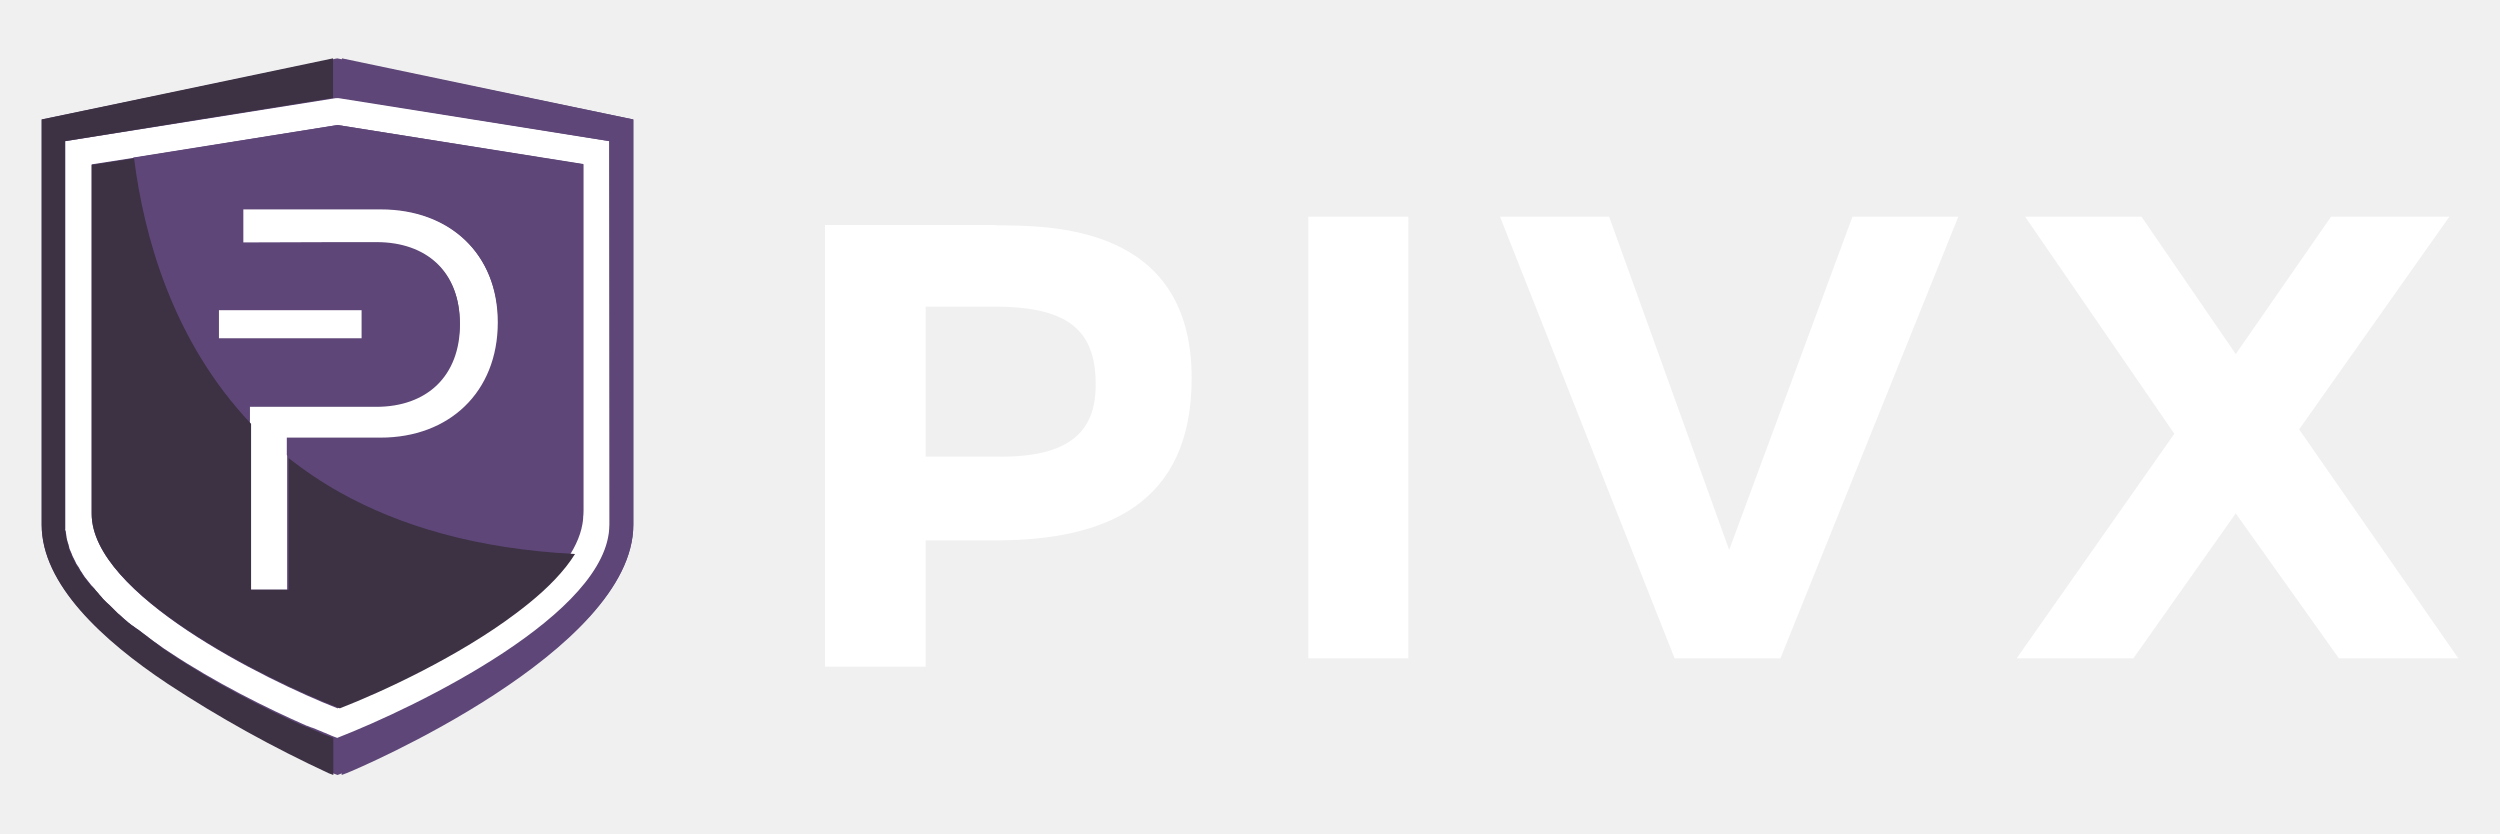
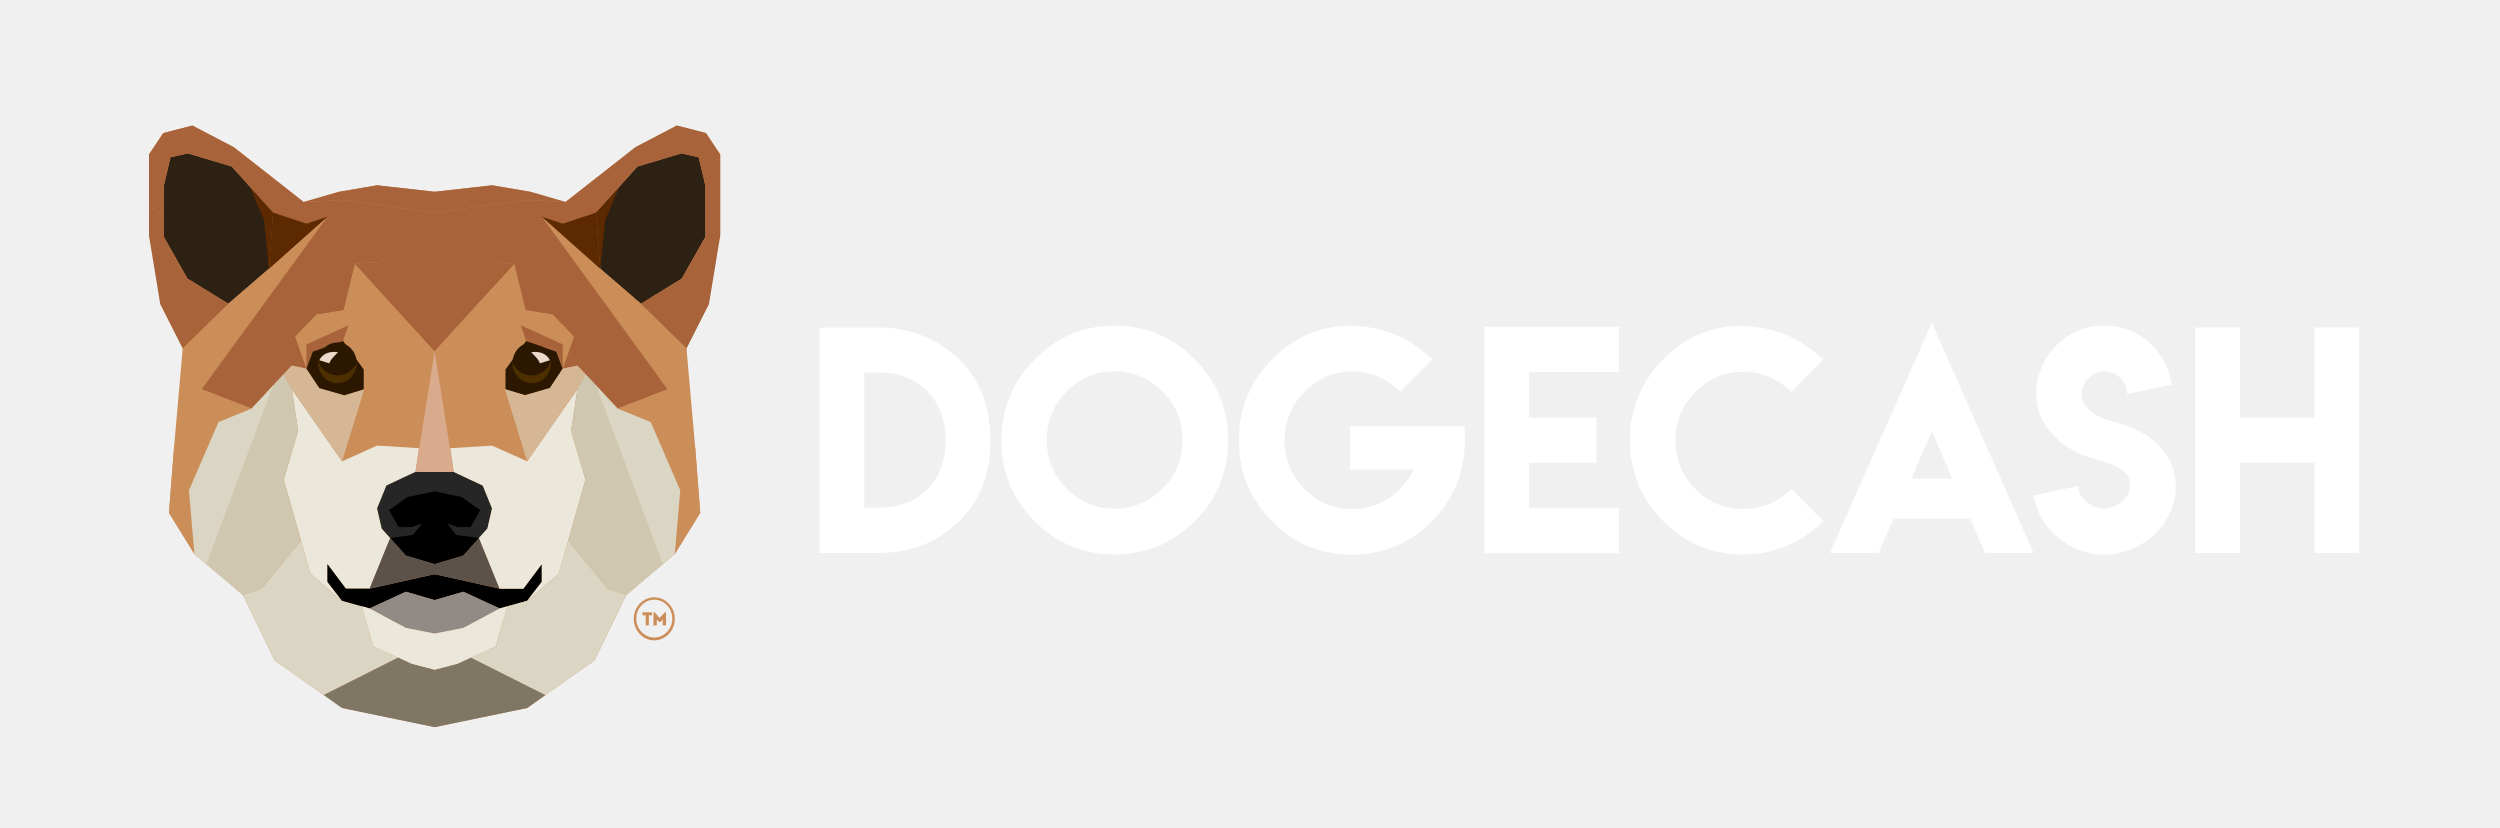
- <svg xmlns="http://www.w3.org/2000/svg" width="300px" height="100px" viewBox="0 0 300 100" version="1.1">
-   <g id="Artboard" stroke="none" stroke-width="1" fill="none" fill-rule="evenodd">
-     <g id="DOGECASH_Logo-01" transform="translate(5, 6.966292)" fill-rule="nonzero">
-       <path d="M35.464,0.034 L0,7.369 L0,56.013 C0,63.135 7.373,69.865 15.358,75.1 C21.615,79.159 28.162,82.721 34.924,85.819 L35.5,86.034 L36.075,85.819 C37.514,85.285 71,71.183 71,56.013 L71,7.369 L35.464,0.034 Z" id="Shape" fill="#FFFFFF" />
-       <path d="M35.464,0.034 L0,7.369 L0,56.013 C0,63.135 7.373,69.865 15.358,75.1 C21.615,79.159 28.162,82.721 34.924,85.819 L35.5,86.034 L36.075,85.819 C37.514,85.285 71,71.183 71,56.013 L71,7.369 L35.464,0.034 Z M68.123,56.013 C68.123,66.625 45.068,77.842 35.464,81.581 L34.997,81.403 L34.817,81.332 L34.493,81.189 L34.313,81.118 L33.989,80.976 L33.882,80.94 L33.486,80.762 L33.378,80.726 L32.947,80.548 L32.874,80.513 L32.407,80.335 L32.372,80.335 L31.832,80.12 L31.796,80.12 C27.012,78.019 20.79,74.921 15.323,71.288 L14.675,70.861 L14.028,70.398 L13.417,69.97 L13.381,69.935 L12.805,69.507 L12.769,69.472 L12.193,69.048 L12.157,69.012 L11.582,68.585 L11.51,68.549 L10.97,68.157 L10.898,68.121 L10.394,67.73 L10.322,67.658 L9.854,67.267 L9.782,67.195 L9.351,66.804 L9.243,66.732 L8.847,66.34 L8.739,66.234 L8.344,65.842 L8.236,65.735 L7.84,65.379 L7.732,65.273 L7.372,64.917 L7.265,64.774 L6.941,64.418 L6.833,64.276 L6.51,63.92 L6.402,63.778 L6.114,63.422 L5.97,63.279 L5.719,62.959 L5.575,62.781 L5.323,62.461 L5.179,62.283 L4.962,61.962 L4.854,61.784 L4.637,61.464 L4.529,61.249 C4.457,61.142 4.422,61.034 4.35,60.964 L4.206,60.749 C4.144,60.661 4.095,60.565 4.062,60.464 L3.954,60.249 C3.918,60.142 3.846,60.071 3.81,59.964 C3.782,59.888 3.746,59.816 3.703,59.749 C3.661,59.656 3.625,59.561 3.595,59.464 C3.559,59.357 3.523,59.321 3.487,59.214 C3.458,59.128 3.422,59.045 3.379,58.965 C3.339,58.887 3.314,58.802 3.307,58.715 C3.307,58.644 3.235,58.537 3.235,58.466 C3.228,58.379 3.203,58.294 3.163,58.217 C3.127,58.145 3.127,58.074 3.091,57.967 C3.055,57.86 3.055,57.789 3.019,57.682 C2.992,57.614 2.979,57.54 2.983,57.467 C2.983,57.396 2.946,57.289 2.946,57.182 C2.946,57.075 2.91,57.04 2.91,56.967 C2.9,56.858 2.876,56.75 2.838,56.647 C2.802,56.54 2.838,56.54 2.838,56.469 L2.838,9.971 L35.322,4.807 L35.61,4.807 L68.089,9.971 L68.125,56.015 L68.123,56.015 L68.123,56.013 Z" id="Shape" fill="#5E4778" />
-       <path d="M35.5,8.034 L11.042,11.97 L6,12.757 L6,54.664 C6,64.363 26.846,74.634 35.5,78.034 C40.541,76.065 49.695,71.771 56.454,66.618 C56.954,66.224 57.49,65.83 57.956,65.437 C60.28,63.54 62.211,61.536 63.463,59.496 C64.428,57.921 65,56.311 65,54.699 L65,12.757 L35.5,8.034 Z M21.268,30.259 L38.469,30.259 L38.469,33.838 L21.268,33.838 L21.268,30.259 Z M54.809,31.941 C54.809,40.423 48.909,45.899 40.756,45.899 L29.457,45.899 L29.457,63.792 L24.987,63.792 L24.987,41.853 L40.15,41.853 C46.228,41.853 50.197,38.167 50.197,31.94 C50.197,25.784 46.228,22.206 40.219,22.206 L35.5,22.206 L24.201,22.241 L24.201,18.162 L40.719,18.162 C48.908,18.162 54.808,23.458 54.808,31.94 L54.809,31.941 Z" id="Shape" fill="#5E4778" />
-       <path d="M36.033,0.034 L36.033,4.809 L36.175,4.809 L68.199,9.975 L68.199,56.002 C68.199,66.619 45.468,77.841 36,81.582 L36,86.034 L36.567,85.819 C37.986,85.284 71,71.176 71,55.999 L71,7.373 L36.033,0.034 Z" id="Path" fill="#5E4778" />
-       <path d="M40.681,45.547 L29.417,45.547 L29.417,47.641 C31.332,49.158 33.365,50.523 35.496,51.723 C42.613,55.769 51.768,58.501 63.462,59.034 C64.428,57.472 65,55.875 65,54.277 L65,12.719 L35.496,8.034 L11,11.938 C12.144,21.059 15.542,33.658 24.947,43.56 L24.947,41.573 L40.112,41.573 C46.191,41.573 50.161,37.917 50.161,31.742 C50.161,25.638 46.191,22.088 40.181,22.088 L35.461,22.088 L24.16,22.124 L24.16,18.078 L40.681,18.078 C48.835,18.078 54.735,23.366 54.735,31.706 C54.735,40.117 48.87,45.548 40.681,45.548 L40.681,45.547 Z M35.461,30.075 L38.391,30.075 L38.391,33.624 L21.227,33.624 L21.227,30.075 L35.461,30.075 Z" id="Shape" fill="#5E4778" />
-       <path d="M34.539,81.403 L34.362,81.332 L34.043,81.225 L33.866,81.154 L33.546,81.011 L33.44,80.976 L33.05,80.798 L32.944,80.762 L32.518,80.584 L32.447,80.548 L31.986,80.333 L31.916,80.333 L31.384,80.118 L31.348,80.118 C26.668,78.017 20.532,74.919 15.142,71.251 L14.504,70.824 L13.866,70.326 L13.263,69.898 L13.227,69.863 L12.66,69.435 L12.625,69.399 L12.057,68.972 L12.022,68.936 L11.455,68.509 L11.383,68.473 L10.851,68.081 L10.78,68.046 L10.284,67.654 L10.213,67.586 L9.752,67.194 L9.681,67.123 L9.256,66.731 L9.149,66.659 L8.759,66.268 L8.653,66.161 L8.263,65.769 L8.156,65.663 L7.766,65.307 L7.66,65.2 L7.305,64.844 L7.199,64.702 L6.88,64.346 L6.773,64.203 L6.454,63.847 L6.348,63.705 L6.029,63.42 L5.887,63.278 L5.639,62.957 L5.497,62.779 L5.249,62.459 L5.107,62.281 L4.893,61.961 L4.787,61.783 L4.573,61.462 L4.467,61.284 C4.395,61.178 4.36,61.069 4.289,60.999 L4.147,60.784 L4.006,60.499 L3.899,60.284 C3.864,60.177 3.793,60.106 3.758,59.999 C3.73,59.924 3.694,59.852 3.651,59.784 C3.61,59.691 3.575,59.596 3.545,59.499 C3.509,59.392 3.474,59.356 3.439,59.249 C3.41,59.164 3.375,59.08 3.333,59 C3.288,58.924 3.264,58.838 3.261,58.751 C3.261,58.644 3.19,58.536 3.19,58.466 C3.183,58.378 3.159,58.294 3.119,58.216 C3.084,58.145 3.084,58.074 3.048,57.967 C3.013,57.86 3.013,57.789 2.977,57.682 C2.95,57.613 2.938,57.54 2.941,57.467 C2.941,57.395 2.906,57.289 2.906,57.182 C2.906,57.075 2.87,57.039 2.87,56.967 C2.86,56.857 2.836,56.75 2.799,56.646 C2.764,56.54 2.799,56.54 2.799,56.468 L2.799,9.971 L34.825,4.807 L34.967,4.807 L34.967,0.034 L0,7.369 L0,56.013 C0,63.135 7.27,69.865 15.142,75.1 C21.311,79.159 27.766,82.721 34.433,85.819 L35,86.034 L35,81.581 L34.539,81.403" id="Path" fill="#3D3144" />
-       <path d="M35.776,52.113 C33.624,50.904 31.573,49.529 29.64,48.001 L29.64,63.802 L25.129,63.802 L25.129,43.889 C15.636,33.879 12.244,21.186 11.09,12.034 L6,12.82 L6,54.687 C6,64.376 27.041,74.637 35.776,78.034 C40.864,76.067 50.104,71.777 56.926,66.629 C57.431,66.235 57.972,65.842 58.442,65.449 C60.787,63.554 62.736,61.552 64,59.514 C52.198,58.906 42.994,56.153 35.776,52.113" id="Path" fill="#3D3144" />
-       <polygon id="Path" fill="#FFFFFF" points="238.01 19.034 251.978 19.034 263.292 35.522 274.728 19.034 288.927 19.034 270.897 44.56 290 72.034 275.669 72.034 263.288 54.64 251.006 72.034 237 72.034 255.919 45.085" />
-       <polygon id="Path" fill="#FFFFFF" points="230 19.034 208.655 72.034 195.952 72.034 175 19.034 188.096 19.034 202.5 59.023 217.298 19.034" />
-       <rect id="Rectangle" fill="#FFFFFF" x="152" y="19.034" width="12" height="53" />
-       <path d="M114.441,20.068 L114.441,20.034 L94,20.034 L94,73.034 L106.083,73.034 L106.083,57.881 L114.441,57.881 C127.751,57.881 138,53.507 138,38.41 C138,19.849 120.814,20.126 114.441,20.068 Z M126.48,39.441 C126.409,44.679 123.492,48.019 114.441,47.826 L106.083,47.826 L106.083,29.834 L114.441,29.834 C123.709,29.834 126.567,33.093 126.48,39.441 Z" id="Shape" fill="#FFFFFF" />
+ <svg xmlns="http://www.w3.org/2000/svg" width="302px" height="100px" viewBox="0 0 302 100" version="1.1">
+   <g id="Page-1" stroke="none" stroke-width="1" fill="none" fill-rule="evenodd">
+     <g id="Group-5" transform="translate(0.824891, 0)">
+       <g id="Group-2-Copy-2" transform="translate(17.17511, 15)" fill-rule="nonzero">
+         <path d="M88.157,29.981 L86.401,29.981 L86.401,46.337 L88.208,46.337 C93.068,46.337 96.235,43.077 96.235,38.159 C96.235,33.285 93.013,29.982 88.157,29.982 L88.157,29.981 Z M88.174,24.558 C92.408,24.558 95.725,26.258 98.024,28.563 C100.433,31.007 101.637,34.219 101.637,38.202 C101.637,42.184 100.432,45.385 98.024,47.807 C95.371,50.465 92.087,51.794 88.174,51.794 L81,51.794 L81,24.575 L88.174,24.575 L88.174,24.558 Z M110.852,32.296 C109.245,33.941 108.443,35.895 108.443,38.16 C108.443,40.446 109.246,42.401 110.852,44.022 C112.446,45.632 114.38,46.439 116.655,46.439 C118.896,46.439 120.825,45.634 122.441,44.022 C124.058,42.412 124.866,40.457 124.866,38.159 C124.866,35.884 124.058,33.93 122.441,32.296 C120.835,30.674 118.907,29.863 116.654,29.863 C114.369,29.863 112.435,30.674 110.852,32.296 M126.321,28.411 C129.009,31.125 130.352,34.386 130.352,38.193 C130.352,42.012 129.009,45.267 126.321,47.959 C123.645,50.64 120.423,51.98 116.655,51.98 C112.875,51.97 109.653,50.629 106.988,47.959 C104.312,45.255 102.975,42.001 102.975,38.193 C102.975,34.397 104.313,31.136 106.988,28.41 C109.676,25.695 112.897,24.338 116.655,24.338 C120.412,24.338 123.634,25.695 126.321,28.41 M145.336,24.39 C149.498,24.39 152.816,26.241 155.019,28.427 L151.155,32.33 C149.517,30.697 147.588,29.88 145.37,29.88 C143.106,29.88 141.177,30.697 139.582,32.33 C137.978,33.952 137.174,35.906 137.174,38.193 C137.174,40.479 137.978,42.434 139.583,44.057 C141.166,45.677 143.095,46.489 145.37,46.489 C148.873,46.489 151.581,44.29 152.761,41.724 L145.068,41.724 L145.068,36.503 L158.916,36.503 C159.301,41.593 157.647,45.289 154.985,47.959 C152.298,50.651 149.076,51.997 145.319,51.997 C141.528,51.997 138.311,50.651 135.67,47.959 C132.993,45.278 131.655,42.023 131.655,38.193 C131.655,34.397 132.994,31.136 135.669,28.41 C138.323,25.695 141.539,24.338 145.318,24.338 L145.336,24.389 L145.336,24.39 Z M177.562,24.491 L177.562,29.948 L166.725,29.948 L166.725,35.439 L174.853,35.439 L174.853,40.897 L166.725,40.897 L166.725,46.388 L177.562,46.388 L177.562,51.828 L161.306,51.828 L161.306,24.491 L177.562,24.491 Z M192.564,51.981 C188.795,51.97 185.578,50.629 182.914,47.959 C180.238,45.255 178.9,42.001 178.9,38.192 C178.9,34.397 180.238,31.136 182.913,28.411 C185.601,25.696 188.817,24.339 192.563,24.339 L192.546,24.406 C196.709,24.406 200.019,26.274 202.247,28.444 L198.383,32.348 C196.756,30.725 194.82,29.914 192.58,29.914 C190.305,29.914 188.376,30.725 186.793,32.348 C185.188,33.991 184.385,35.946 184.385,38.21 C184.385,40.497 185.188,42.451 186.794,44.074 C188.388,45.684 190.316,46.489 192.58,46.489 C194.854,46.489 196.794,45.678 198.399,44.057 L202.264,47.958 C200.052,50.173 196.77,51.979 192.564,51.979 M217.833,42.823 L215.375,37.061 L212.882,42.823 L217.833,42.823 Z M215.357,24 L227.667,51.794 L221.797,51.794 L219.974,47.655 L210.742,47.655 L208.92,51.794 L203.065,51.794 L215.357,24 Z M236.182,46.433 C237.679,46.433 239.33,45.177 239.33,43.666 C239.33,41.178 236.027,40.832 234.163,40.18 C230.876,39.047 227.973,36.321 227.973,32.612 C227.973,28.019 231.66,24.318 236.207,24.318 C240.352,24.318 243.787,27.424 244.343,31.463 L238.963,32.612 C238.963,31.117 237.72,29.861 236.239,29.861 C234.735,29.861 233.492,31.117 233.492,32.628 C233.492,35.082 236.566,35.734 238.439,36.296 C241.84,37.288 244.841,39.906 244.841,43.698 C244.841,48.291 240.761,52 236.223,52 C232.053,52 228.283,48.911 227.67,44.855 L233.051,43.698 C233.051,45.218 234.686,46.458 236.207,46.458 L236.182,46.433 Z M252.584,24.558 L252.584,35.456 L261.599,35.456 L261.599,24.558 L267,24.558 L267,51.794 L261.599,51.794 L261.599,40.879 L252.584,40.879 L252.584,51.794 L247.182,51.794 L247.182,24.558 L252.584,24.558 Z" id="Shape" fill="#FFFFFF" />
+         <g id="grafana_icon-(1)">
+           <g id="Group">
+             <polygon id="Path" fill="#CC8E58" points="67.275 1.072 63.763 0.165 58.754 2.784 50.316 9.403 50.316 9.403 46.055 8.166 41.442 7.382 34.5 8.166 27.558 7.382 22.945 8.166 18.684 9.403 18.684 9.403 10.246 2.784 5.237 0.165 1.725 1.072 0 3.65 0 9.878 0 13.486 1.226 17.59 1.351 21.694 4.073 27.076 4.261 32.747 3.014 39.14 2.411 46.955 5.487 51.925 10.288 55.987 11.348 56.874 15.172 64.772 21.116 68.958 21.116 68.958 23.319 70.525 34.5 72.835 34.5 72.835 34.5 72.835 34.5 72.835 34.5 72.835 45.681 70.525 47.884 68.958 53.828 64.772 57.652 56.874 58.712 55.987 63.513 51.925 66.589 46.955 65.986 39.14 64.739 32.747 64.927 27.076 67.649 21.694 67.774 17.59 69 13.486 69 9.878 69 3.65" />
+             <polygon id="Path" fill="#CC8E58" points="48.778 22.972 45.515 22.436 44.143 16.868 34.5 27.447 27.558 19.838 27.558 19.838 24.857 16.868 23.485 22.436 20.222 22.972 17.645 25.674 19.017 29.53 19.786 27.468 23.443 26.189 25.937 29.633 26 32.025 26 32.025 23.319 40.727 21.989 47.574 28.972 40.315 32.609 39.14 34.5 27.447 36.391 39.14 40.028 40.315 47.011 47.574 45.681 40.727 43 32.025 43 32.025 43.063 29.633 45.557 26.189 49.214 27.468 49.983 29.53 51.355 25.674" />
+             <g id="Path">
+               <polygon fill="#2D2113" points="14.985 10.682 9.997 5.114 4.676 3.526 2.598 4.001 1.787 7.444 1.787 13.61 4.635 18.642 9.581 21.694 14.486 17.466" />
+               <polygon fill="#2C1800" points="34.5 26.189 33.232 13.961 34.5 14.167" />
+               <polygon fill="#A8633A" points="23.443 9.156 18.684 9.403 10.246 2.784 5.237 0.165 1.725 1.072 0 3.65 0 9.878 1.787 11.177 1.787 7.444 2.598 4.001 4.676 3.526 9.997 5.114 14.985 10.682 14.486 17.466 9.581 21.694 6.36 32.025 12.387 34.355 17.25 29.159 19.017 29.53 17.645 25.674 19.411 23.818 20.222 22.972 23.485 22.436 24.857 16.868 28.036 16.621 30.717 13.961 32.962 17.219 34.5 27.447 34.5 10.682" />
+               <polygon fill="#CC8E58" points="5.487 51.925 4.822 44.233 8.396 35.984 12.387 34.355 6.36 32.025 21.552 11.177 14.486 17.466 9.581 21.694 4.073 27.076 3.014 39.14 2.411 46.955" />
+               <polygon fill="#A8633A" points="19.495 21.941 24.857 16.868 23.485 22.436 20.222 22.972 19.141 24.106" />
+               <polygon fill="#EBE8DB" points="23.319 57.575 19.495 54.296 16.273 42.934 18.019 37.057 17.25 32.025 23.319 40.727 27.558 38.83 32.609 39.14 32.193 42.006 28.681 43.656 27.558 46.419 28.12 48.852 29.138 49.986 26.644 56.111 23.776 56.111 21.552 53.142 21.552 55.286" />
+               <polygon fill="#5D2900" points="14.486 17.466 14.985 10.682 19.017 12.022 21.552 11.177" />
+               <polygon fill="#5D2900" points="13.883 11.527 14.486 17.466 14.985 10.682 12.2 7.651" />
+               <polygon fill="#A8633A" points="4.073 27.076 1.351 21.694 0 13.486 0 9.878 1.787 11.177 1.787 13.61 4.635 18.642 9.581 21.694" />
+               <polygon fill="#A8633A" points="19.017 29.53 19.017 26.602 24.088 24.292 23.443 26.189 19.786 27.468" />
+               <polygon fill="#D6B795" points="23.589 32.747 20.575 31.881 19.017 29.53 17.25 29.159 16.273 30.19 17.25 32.025 18.248 33.448 23.319 40.727 26 32.025" />
+               <polygon fill="#DBD5C3" points="27.101 63.081 25.709 58.235 23.319 57.575 19.495 54.296 18.352 50.296 13.592 56.111 11.348 56.874 15.172 64.772 21.116 68.958 25.709 66.649 30.094 64.442" />
+             </g>
+             <polygon id="Path" fill="#2D2113" points="54.015 10.682 59.003 5.114 64.324 3.526 66.402 4.001 67.213 7.444 67.213 13.61 64.365 18.642 59.419 21.694 54.514 17.466" />
+             <g transform="translate(43.02108, 26.18927)" id="Path">
+               <polygon fill="#2C1800" points="0.042 5.836 0.042 3.444 2.536 0 6.193 1.279 6.962 3.341 5.404 5.692 2.39 6.558" />
+               <g transform="translate(0.831325, 0)">
+                 <g>
+                   <path d="M2.348,4.145 C3.492,4.145 4.448,3.361 4.697,2.31 C4.718,2.413 4.718,2.516 4.718,2.64 C4.718,4.001 3.679,5.094 2.39,5.094 C1.102,5.094 0.062,4.001 0.062,2.64 C0.062,2.619 0.062,2.598 0.062,2.578 C0.416,3.485 1.309,4.145 2.348,4.145 Z" fill="#4D2F00" />
+                   <path d="M2.348,4.145 C1.309,4.145 0.416,3.485 0.062,2.578 C0.104,1.258 1.122,0.186 2.39,0.186 C3.575,0.186 4.552,1.114 4.697,2.31 C4.448,3.361 3.492,4.145 2.348,4.145 Z" fill="#2C1800" />
+                 </g>
+                 <path d="M3.367,2.701 L4.572,2.33 C4.572,2.33 4.115,1.093 2.307,1.361 C2.307,1.382 3.221,2.165 3.367,2.701 Z" fill="#ECD9CB" />
+               </g>
+             </g>
+             <polygon id="Path" fill="#2C1800" points="34.5 26.189 35.768 13.961 34.5 14.167" />
+             <polygon id="Path" fill="#262626" points="40.319 43.656 36.807 42.006 34.5 42.006 34.5 42.006 32.193 42.006 28.681 43.656 27.558 46.419 28.12 48.852 31.029 52.11 34.5 53.142 34.5 53.142 34.5 53.142 34.5 53.142 34.5 53.142 37.971 52.11 40.88 48.852 41.442 46.419" />
+             <polygon id="Path" fill="#000000" points="36.038 48.254 37.264 48.667 38.844 48.667 40.008 46.625 37.763 45.037 34.5 44.357 34.5 44.357 34.5 44.357 34.5 44.357 34.5 44.357 31.237 45.037 28.992 46.625 30.156 48.667 31.736 48.667 32.962 48.254 31.902 49.615 29.138 49.986 31.029 52.11 34.5 53.142 34.5 53.142 34.5 53.142 34.5 53.142 34.5 53.142 37.971 52.11 39.862 49.986 37.098 49.615" />
+             <polygon id="Path" fill="#000000" points="45.224 56.111 42.356 56.111 34.5 54.358 34.5 54.358 34.5 54.358 34.5 54.358 34.5 54.358 26.644 56.111 23.776 56.111 21.552 53.142 21.552 55.286 23.319 57.575 26.644 58.503 31.029 56.482 34.5 57.493 34.5 57.493 34.5 57.493 34.5 57.493 34.5 57.493 37.971 56.482 42.356 58.503 45.681 57.575 47.448 55.286 47.448 53.142" />
+             <polygon id="Path" fill="#918A85" points="42.356 58.503 37.971 56.482 34.5 57.493 31.029 56.482 26.644 58.503 31.029 60.854 34.5 61.534 34.5 61.534 34.5 61.534 34.5 61.534 34.5 61.534 37.971 60.854" />
+             <polygon id="Path" fill="#5C524A" points="42.356 56.111 39.862 49.986 37.971 52.11 34.5 53.142 31.029 52.11 29.138 49.986 26.644 56.111 34.5 54.358" />
+             <polygon id="Path" fill="#EBE8DB" points="42.356 58.503 37.971 60.854 34.5 61.534 31.029 60.854 26.644 58.503 25.709 58.235 27.101 63.081 31.736 65.205 34.5 65.927 34.5 65.927 34.5 65.927 34.5 65.927 34.5 65.927 37.264 65.205 41.899 63.081 43.291 58.235" />
+             <polygon id="Path" fill="#A8633A" points="45.557 9.156 50.316 9.403 58.754 2.784 63.763 0.165 67.275 1.072 69 3.65 69 9.878 67.213 11.177 67.213 7.444 66.402 4.001 64.324 3.526 59.003 5.114 54.015 10.682 54.514 17.466 59.419 21.694 62.64 32.025 56.613 34.355 51.75 29.159 49.983 29.53 51.355 25.674 49.589 23.818 48.778 22.972 45.515 22.436 44.143 16.868 40.964 16.621 38.283 13.961 36.038 17.219 34.5 27.447 34.5 10.682" />
+             <polygon id="Path" fill="#CC8E58" points="63.513 51.925 64.178 44.233 60.604 35.984 56.613 34.355 62.64 32.025 47.448 11.177 54.514 17.466 59.419 21.694 64.927 27.076 65.986 39.14 66.589 46.955" />
+             <polygon id="Path" fill="#A8633A" points="50.316 9.403 46.055 8.166 41.442 7.382 34.5 8.166 27.558 7.382 22.945 8.166 18.684 9.403 23.443 9.156 34.5 10.682 34.5 10.682 34.5 10.682 34.5 10.682 34.5 10.682 45.557 9.156" />
+             <polygon id="Path" fill="#A8633A" points="49.505 21.941 44.143 16.868 45.515 22.436 48.778 22.972 49.859 24.106" />
+             <polygon id="Path" fill="#EBE8DB" points="45.681 57.575 49.505 54.296 52.727 42.934 50.981 37.057 51.75 32.025 45.681 40.727 41.442 38.83 36.391 39.14 36.807 42.006 40.319 43.656 41.442 46.419 40.88 48.852 39.862 49.986 42.356 56.111 45.224 56.111 47.448 53.142 47.448 55.286" />
+             <polygon id="Path" fill="#A8633A" points="34.5 27.447 44.143 16.868 40.964 16.621 38.283 13.961 38.781 11.837 34.5 10.682 34.5 10.682 34.5 10.682 34.5 10.682 34.5 10.682 30.219 11.837 30.717 13.961 28.036 16.621 24.857 16.868 34.5 27.447 34.5 27.447 34.5 27.447" />
+             <polygon id="Path" fill="#5D2900" points="54.514 17.466 54.015 10.682 49.983 12.022 47.448 11.177" />
+             <polygon id="Path" fill="#5D2900" points="55.117 11.527 54.514 17.466 54.015 10.682 56.8 7.651" />
+             <polygon id="Path" fill="#A8633A" points="64.927 27.076 67.649 21.694 69 13.486 69 9.878 67.213 11.177 67.213 13.61 64.365 18.642 59.419 21.694" />
+             <polygon id="Path" fill="#A8633A" points="49.983 29.53 49.983 26.602 44.912 24.292 45.557 26.189 49.214 27.468" />
+             <polygon id="Path" fill="#CC8E58" points="39.966 30.004 41.442 19.838 34.5 27.447" />
+             <polygon id="Path" fill="#807664" points="47.884 68.958 38.906 64.442 37.264 65.205 34.5 65.927 31.736 65.205 30.094 64.442 21.116 68.958 23.319 70.525 34.5 72.835 34.5 72.835 34.5 72.835 34.5 72.835 34.5 72.835 45.681 70.525" />
+             <g transform="translate(4.78012, 31.55085)" fill="#DBD5C3" id="Path">
+               <polygon points="9.228 1.072 7.607 2.805 3.616 4.434 0.042 12.682 0.707 20.374 5.508 24.436 5.508 19.199 7.149 14.518 10.433 8.455 10.205 0" />
+               <polygon points="55.823 4.434 51.833 2.805 50.212 1.072 49.235 0 49.007 8.455 52.29 14.518 53.932 19.199 53.932 24.436 58.733 20.374 59.398 12.682" />
+             </g>
+             <polygon id="Path" fill="#D6B795" points="51.75 29.159 49.983 29.53 48.425 31.881 45.411 32.747 43 32.025 45.681 40.727 50.752 33.448 51.75 32.025 52.727 30.19" />
+             <polygon id="Path" fill="#CFC7AF" points="54.015 31.551 52.727 30.19 51.75 32.025 50.981 37.057 52.727 42.934 50.648 50.296 55.408 56.111 57.652 56.874 62.058 53.142" />
+             <polygon id="Path" fill="#DBD5C3" points="55.408 56.111 50.648 50.296 49.505 54.296 45.681 57.575 43.291 58.235 41.899 63.081 38.906 64.442 43.291 66.649 47.884 68.958 53.828 64.772 57.652 56.874" />
+             <polygon id="Path" fill="#CFC7AF" points="14.985 31.551 16.273 30.19 17.25 32.025 18.019 37.057 16.273 42.934 18.352 50.296 13.592 56.111 11.348 56.874 6.942 53.142" />
+             <g transform="translate(18.91265, 26.18927)" id="Path">
+               <polygon fill="#2C1800" points="7.025 5.836 7.025 3.444 4.531 0 0.873 1.279 0.104 3.341 1.663 5.692 4.676 6.558" />
+               <g transform="translate(1.454819, 0)">
+                 <g>
+                   <path d="M2.432,4.145 C1.289,4.145 0.333,3.361 0.083,2.31 C0.062,2.413 0.062,2.516 0.062,2.64 C0.062,4.001 1.102,5.094 2.39,5.094 C3.679,5.094 4.718,4.001 4.718,2.64 C4.718,2.619 4.718,2.598 4.718,2.578 C4.364,3.485 3.471,4.145 2.432,4.145 Z" fill="#4D2F00" />
+                   <path d="M2.432,4.145 C3.471,4.145 4.364,3.485 4.718,2.578 C4.676,1.258 3.658,0.186 2.39,0.186 C1.205,0.186 0.229,1.114 0.083,2.31 C0.333,3.361 1.289,4.145 2.432,4.145 Z" fill="#2C1800" />
+                 </g>
+                 <path d="M1.413,2.701 L0.208,2.33 C0.208,2.33 0.665,1.093 2.473,1.361 C2.473,1.382 1.559,2.165 1.413,2.701 Z" fill="#ECD9CB" />
+               </g>
+             </g>
+             <polygon id="Path" fill="#D9AA8B" points="34.5 27.447 34.5 27.447 32.193 42.006 34.5 42.006 34.5 42.006 36.807 42.006" />
+           </g>
+           <g id="Group" transform="translate(58.38461, 57.07273)" fill="#CC8E58">
+             <g transform="translate(1.010989, 1.858182)" id="Path">
+               <path d="M0.227,0.398 C0.227,0.265 0.227,0.159 0.227,0.027 L1.365,0.027 C1.365,0.159 1.365,0.265 1.365,0.398 L0.986,0.398 L0.986,1.619 C0.859,1.619 0.733,1.619 0.607,1.619 L0.607,0.398 L0.227,0.398 Z" />
+               <path d="M2.932,0.027 L3.058,0.027 L3.058,1.619 C2.932,1.619 2.805,1.619 2.654,1.619 L2.654,0.903 L2.325,1.248 L2.275,1.248 L1.946,0.903 L1.946,1.619 C1.82,1.619 1.693,1.619 1.542,1.619 L1.542,0.027 L1.693,0.027 L2.275,0.717 L2.932,0.027 Z" />
+             </g>
+             <path d="M2.654,5.283 C1.289,5.283 0.177,4.115 0.177,2.681 C0.177,1.248 1.289,0.08 2.654,0.08 C4.019,0.08 5.131,1.248 5.131,2.681 C5.131,4.115 4.019,5.283 2.654,5.283 Z M2.654,0.372 C1.441,0.372 0.48,1.407 0.48,2.655 C0.48,3.929 1.466,4.937 2.654,4.937 C3.867,4.937 4.827,3.902 4.827,2.655 C4.827,1.407 3.867,0.372 2.654,0.372 Z" id="Shape" />
+           </g>
+         </g>
+       </g>
+       <rect id="Rectangle" x="0.175" y="0" width="300" height="100" />
    </g>
  </g>
</svg>
